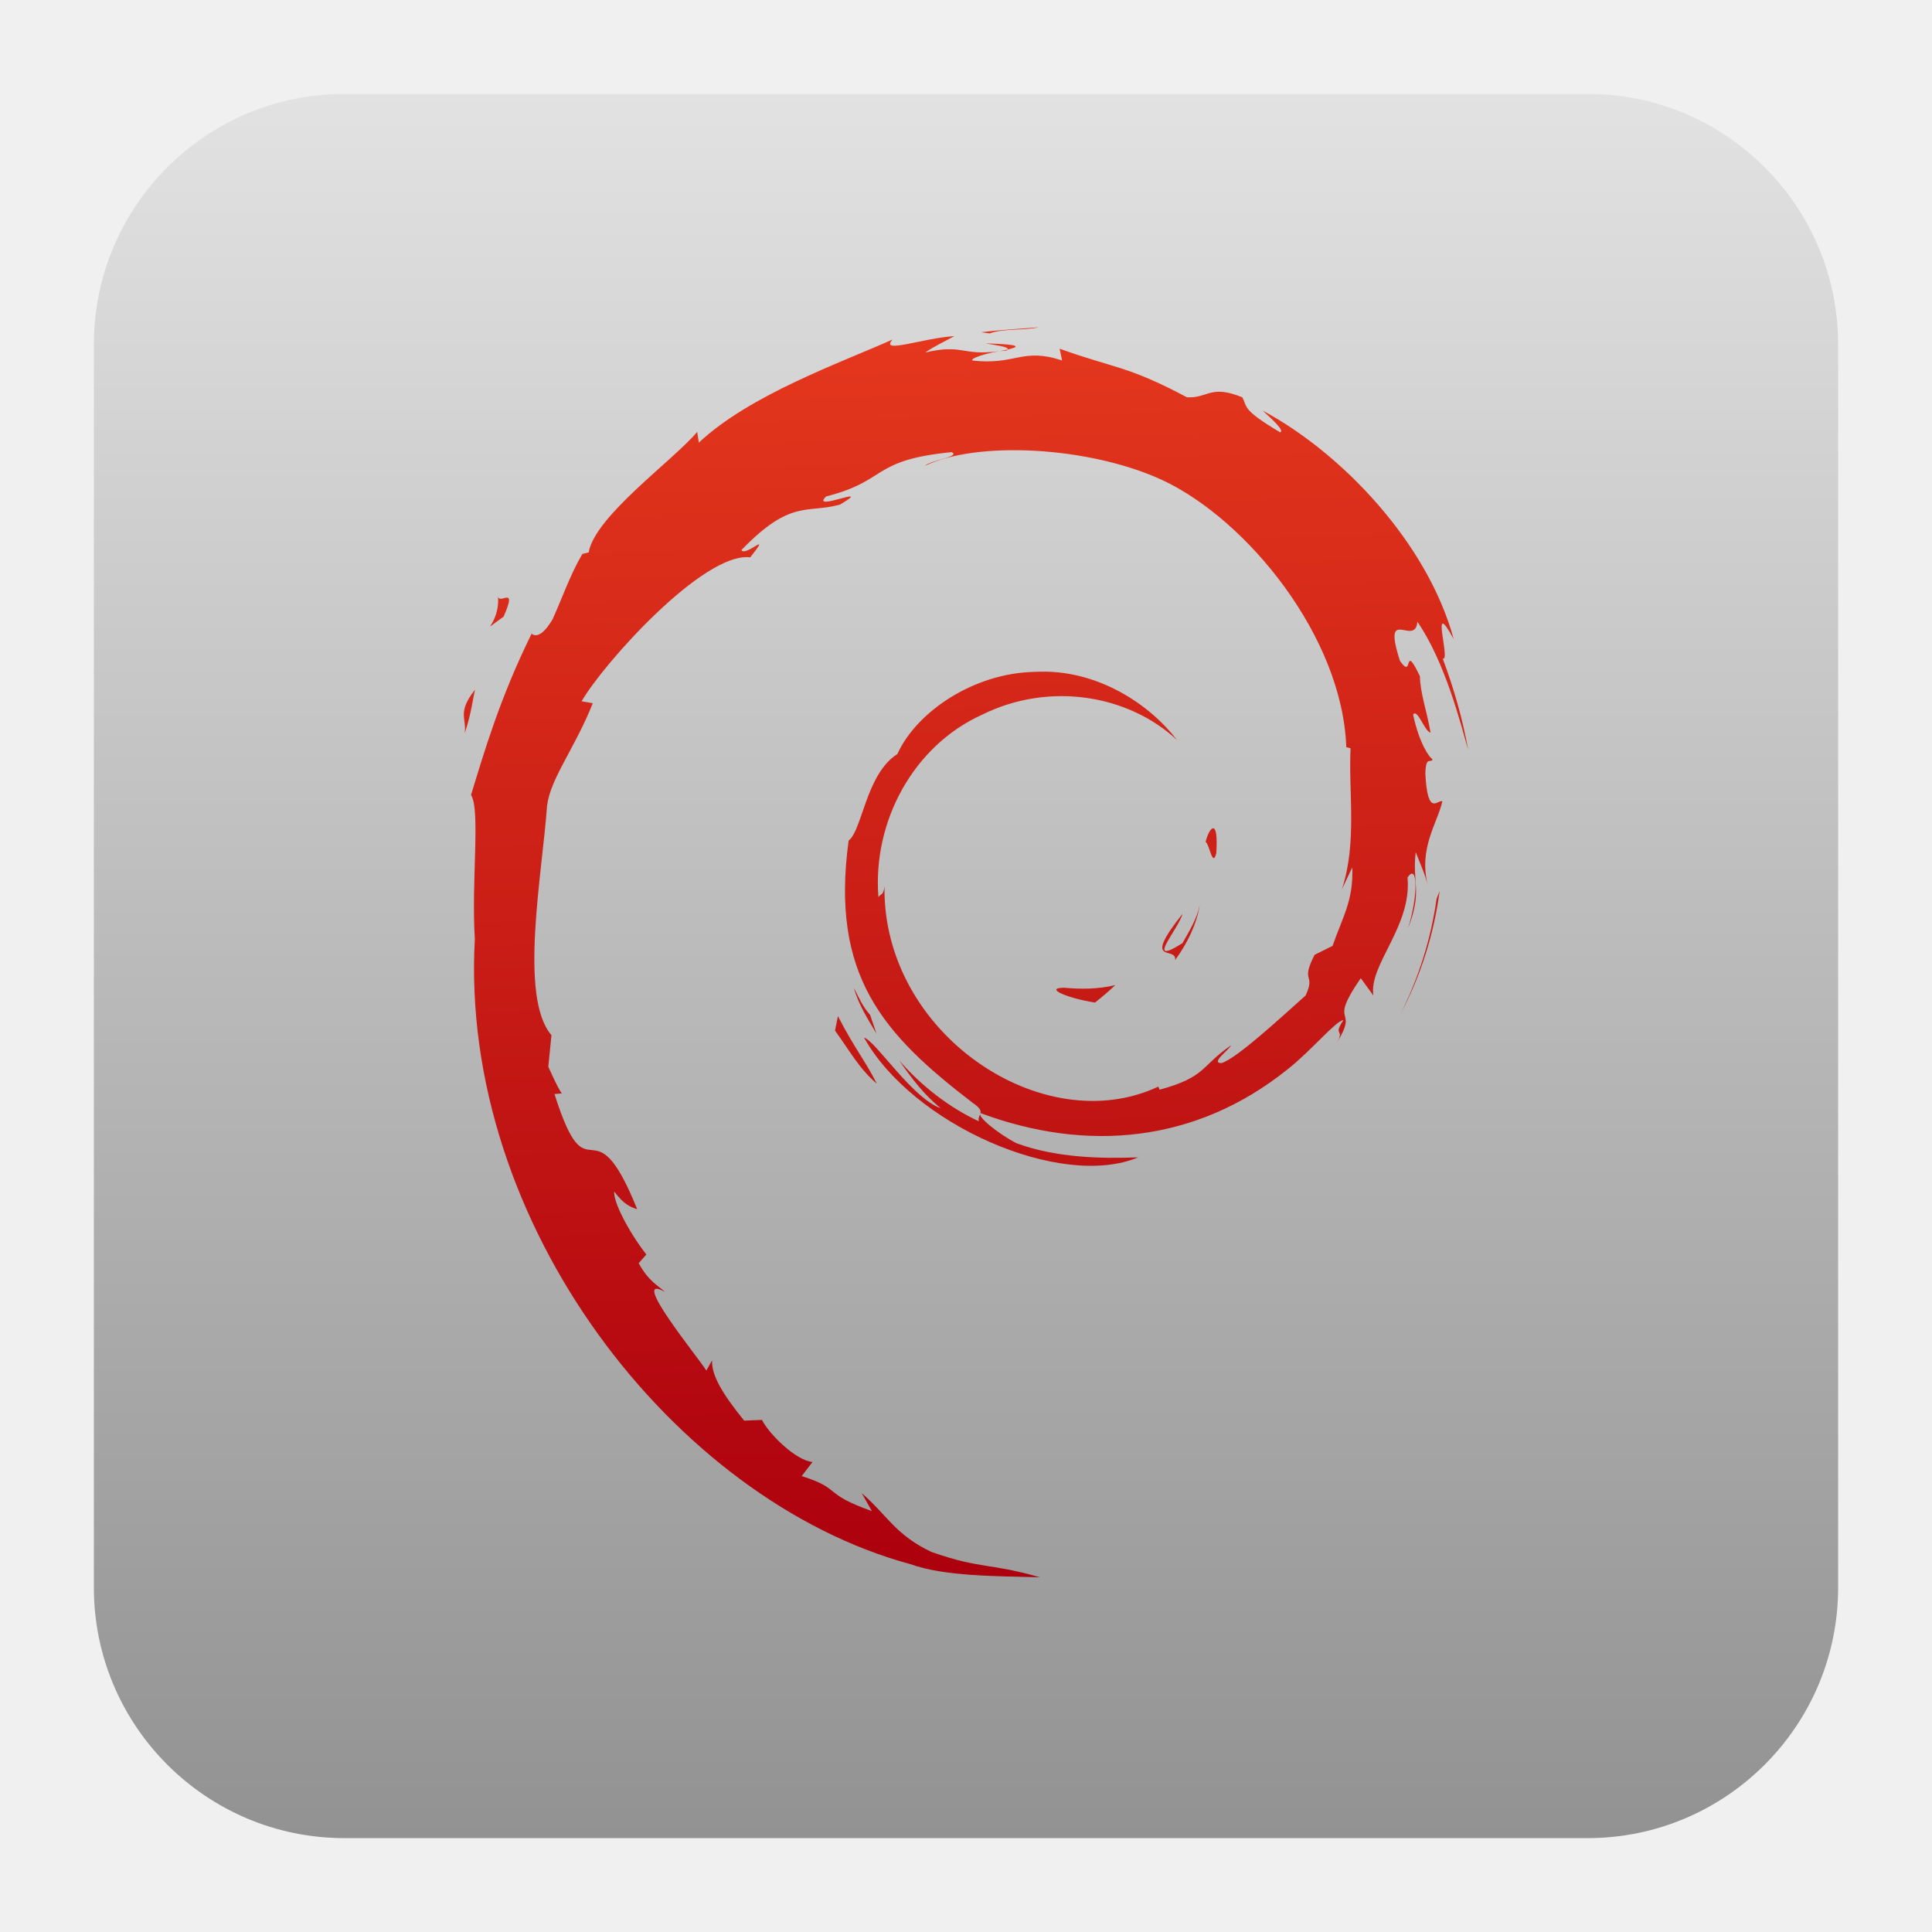
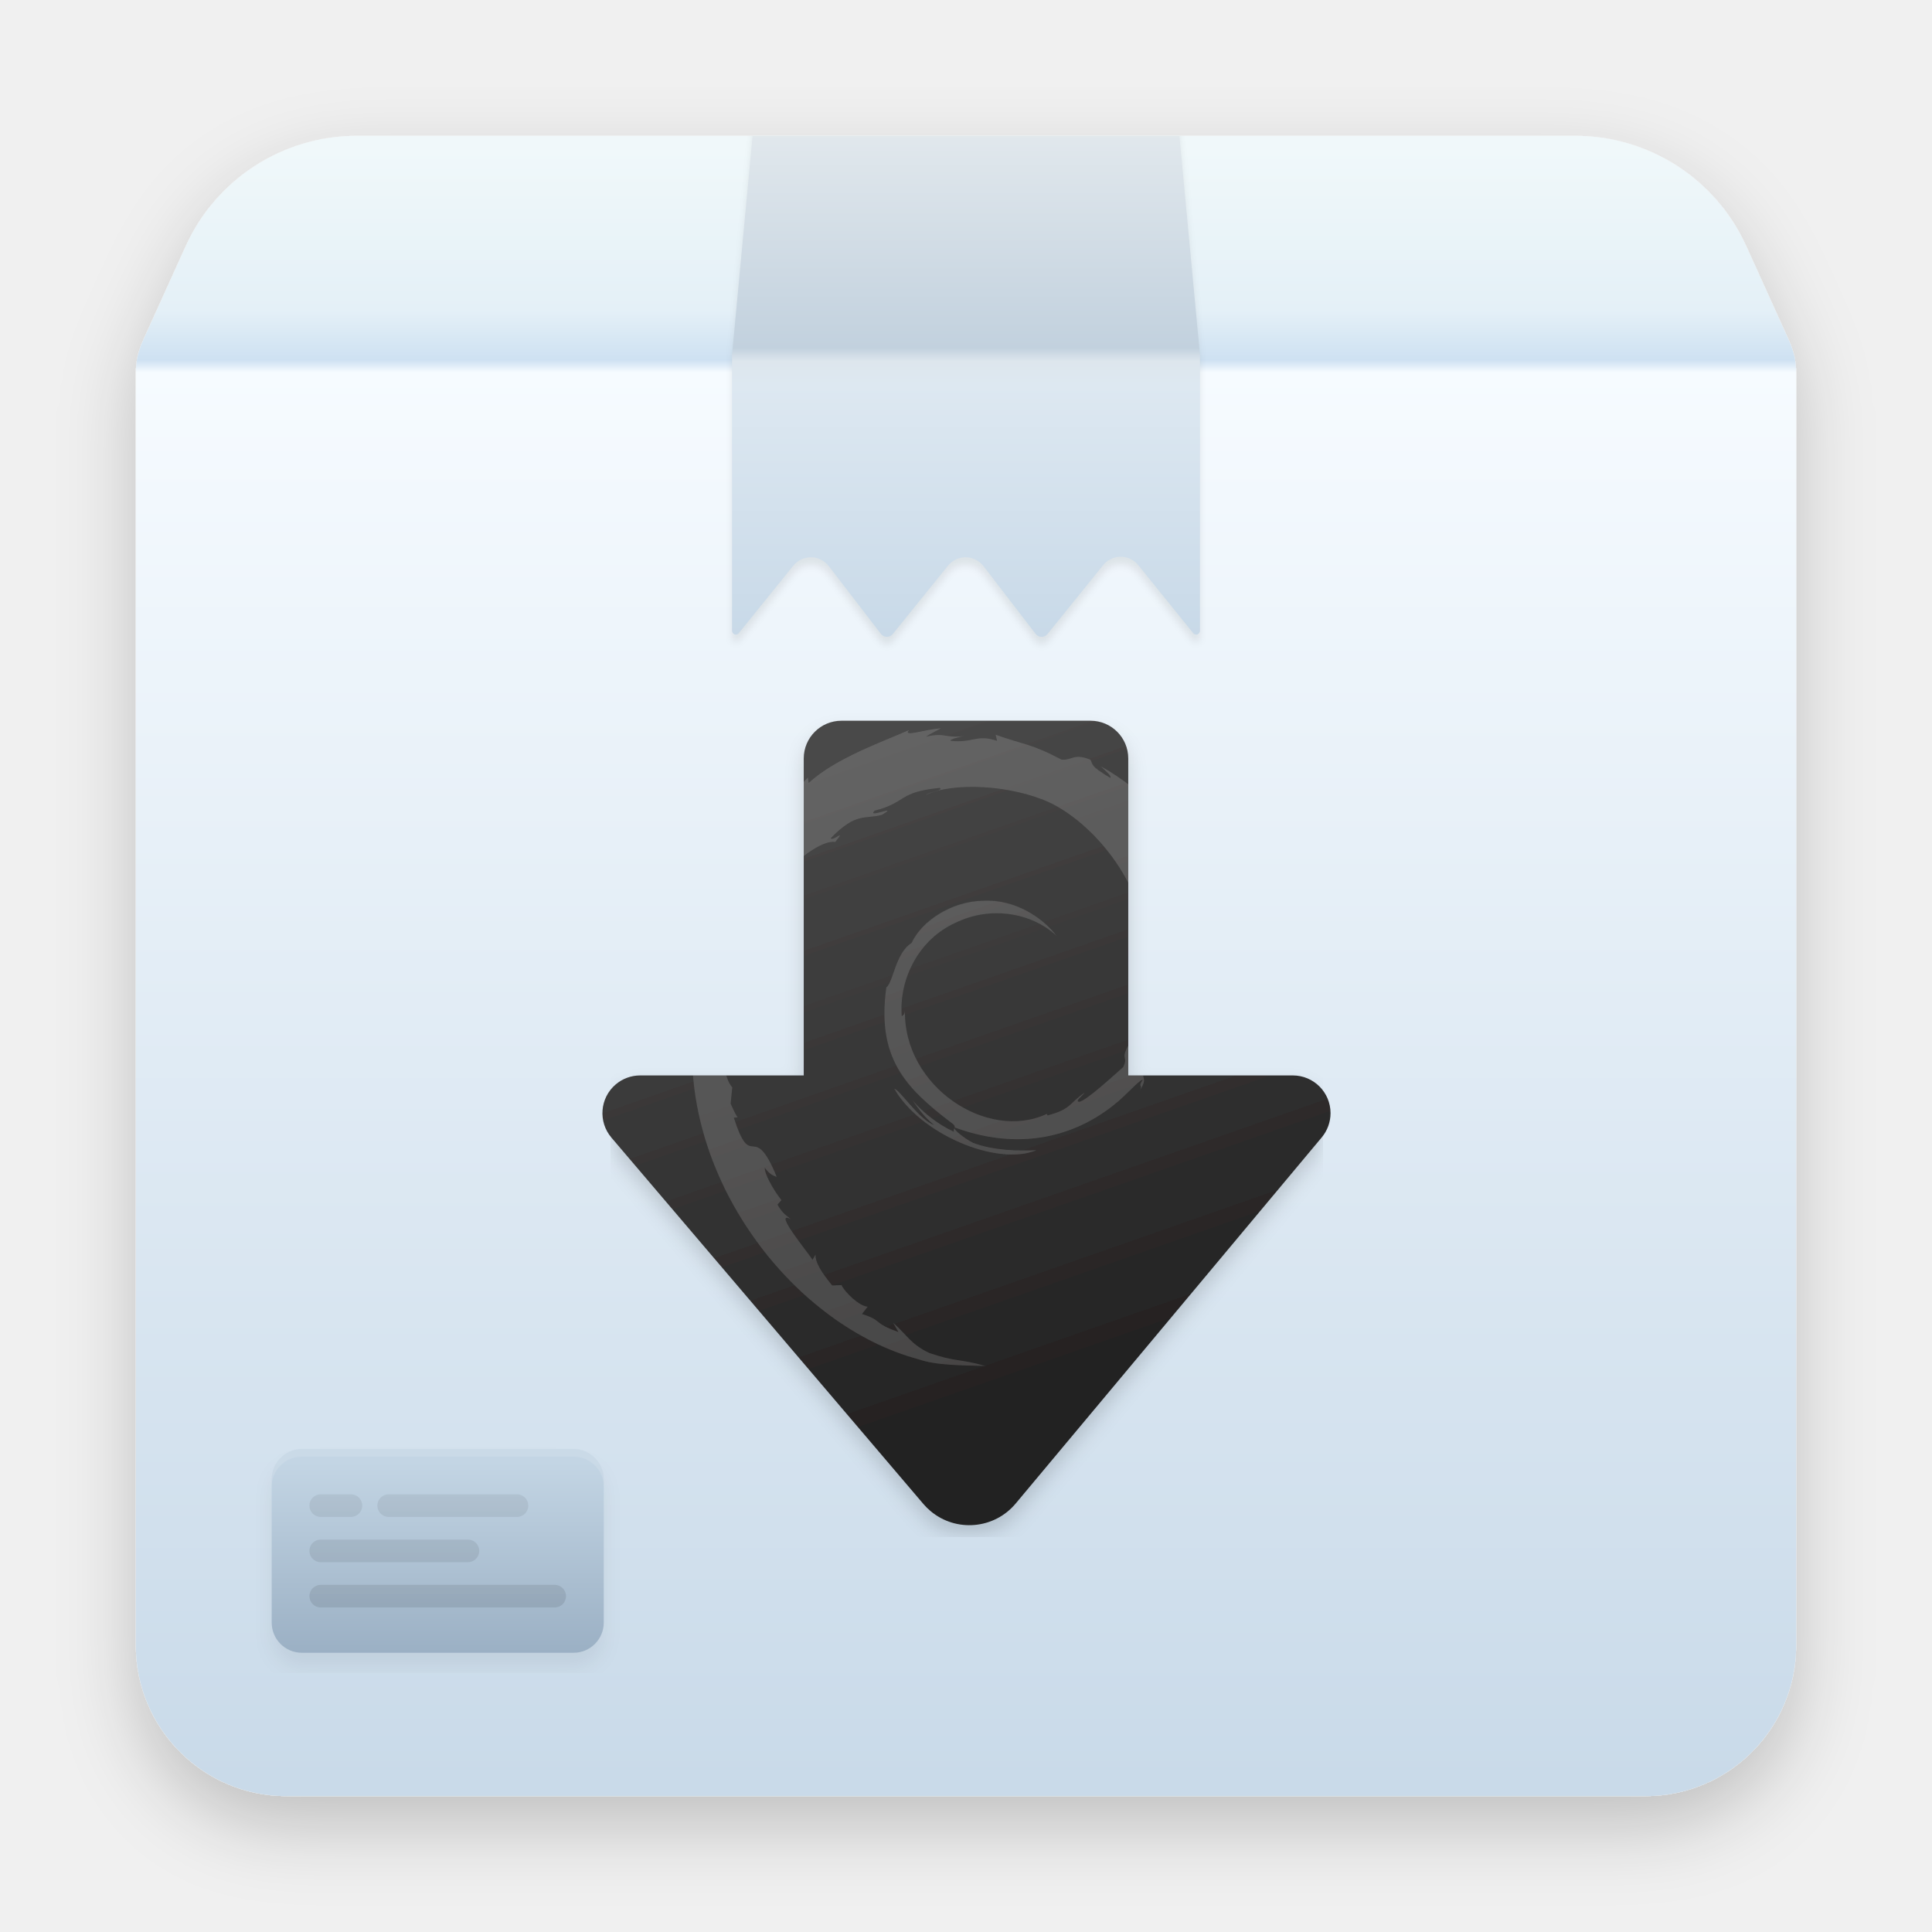
- <svg xmlns="http://www.w3.org/2000/svg" style="clip-rule:evenodd;fill-rule:evenodd;stroke-linejoin:round;stroke-miterlimit:2" version="1.1" viewBox="0 0 48 48">
-   <path d="m45.668 8.56c0-3.438-2.79-6.228-6.228-6.228h-30.88c-3.438 0-6.228 2.79-6.228 6.228v30.88c0 3.438 2.79 6.228 6.228 6.228h30.88c3.438 0 6.228-2.79 6.228-6.228v-30.88z" style="fill:url(#_Linear1)" />
-   <path d="m26.436 24.54c-0.515 7e-3 0.097 0.264 0.769 0.368 0.175-0.137 0.343-0.281 0.504-0.434-0.418 0.102-0.844 0.105-1.273 0.066zm2.761-0.689c0.308-0.423 0.531-0.886 0.61-1.365-0.07 0.341-0.254 0.636-0.429 0.947-0.962 0.606-0.091-0.359 0-0.727-1.034 1.303-0.143 0.781-0.181 1.145zm1.021-2.653c0.062-0.927-0.183-0.633-0.265-0.28 0.096 0.05 0.172 0.653 0.265 0.28zm-5.734-12.667c0.275 0.049 0.594 0.087 0.548 0.153 0.301-0.067 0.369-0.127-0.548-0.153zm0.548 0.153l-0.193 0.04 0.18-0.017 0.013-0.023zm8.565 12.865c0.031 0.832-0.243 1.237-0.49 1.951l-0.446 0.222c-0.364 0.707 0.037 0.449-0.224 1.011-0.569 0.506-1.724 1.581-2.094 1.68-0.27-6e-3 0.183-0.319 0.242-0.442-0.761 0.522-0.611 0.784-1.774 1.102l-0.034-0.076c-2.869 1.35-6.855-1.325-6.802-4.974-0.03 0.231-0.087 0.173-0.151 0.266-0.148-1.877 0.868-3.763 2.58-4.534 1.675-0.828 3.638-0.489 4.837 0.63-0.658-0.863-1.97-1.778-3.524-1.693-1.522 0.025-2.947 0.992-3.423 2.043-0.779 0.491-0.87 1.893-1.21 2.149-0.458 3.362 0.86 4.814 3.09 6.522 0.349 0.236 0.098 0.273 0.145 0.452-0.741-0.346-1.418-0.87-1.976-1.51 0.296 0.432 0.615 0.853 1.028 1.184-0.699-0.236-1.632-1.692-1.903-1.751 1.203 2.155 4.882 3.779 6.81 2.973-0.892 0.033-2.025 0.018-3.026-0.352-0.422-0.216-0.993-0.665-0.891-0.748 2.63 0.982 5.346 0.743 7.621-1.081 0.579-0.451 1.211-1.218 1.394-1.228-0.275 0.414 0.048 0.199-0.164 0.564 0.576-0.93-0.251-0.378 0.596-1.606l0.313 0.431c-0.117-0.773 0.959-1.711 0.849-2.932 0.247-0.373 0.276 0.402 0.014 1.261 0.363-0.953 0.096-1.106 0.189-1.893 0.1 0.265 0.233 0.546 0.301 0.825-0.237-0.921 0.242-1.551 0.361-2.087-0.117-0.051-0.365 0.407-0.422-0.68 9e-3 -0.473 0.132-0.248 0.179-0.364-0.092-0.053-0.336-0.416-0.484-1.111 0.107-0.163 0.287 0.424 0.433 0.448-0.094-0.553-0.256-0.974-0.263-1.398-0.426-0.892-0.151 0.119-0.496-0.383-0.455-1.417 0.376-0.329 0.433-0.972 0.688 0.997 1.08 2.544 1.261 3.184-0.138-0.781-0.36-1.538-0.632-2.27 0.21 0.089-0.337-1.606 0.273-0.483-0.651-2.392-2.782-4.627-4.744-5.676 0.24 0.22 0.542 0.495 0.434 0.539-0.976-0.581-0.804-0.627-0.944-0.872-0.794-0.323-0.847 0.027-1.372 1e-3 -1.498-0.795-1.787-0.711-3.166-1.208l0.063 0.293c-0.992-0.33-1.156 0.125-2.228 1e-3 -0.065-0.051 0.343-0.184 0.68-0.233-0.959 0.127-0.914-0.19-1.853 0.035 0.231-0.162 0.476-0.27 0.723-0.408-0.783 0.048-1.868 0.455-1.533 0.084-1.276 0.57-3.543 1.369-4.815 2.562l-0.04-0.268c-0.582 0.7-2.541 2.09-2.697 2.996l-0.156 0.037c-0.303 0.513-0.5 1.095-0.74 1.623-0.396 0.676-0.581 0.26-0.525 0.366-0.78 1.582-1.168 2.91-1.502 4.001 0.238 0.356 5e-3 2.146 0.095 3.578-0.391 7.076 4.966 13.945 10.821 15.531 0.859 0.307 2.135 0.296 3.22 0.327-1.28-0.367-1.445-0.194-2.694-0.629-0.899-0.425-1.096-0.909-1.734-1.462l0.252 0.446c-1.25-0.443-0.727-0.548-1.744-0.87l0.269-0.351c-0.405-0.031-1.073-0.683-1.256-1.045l-0.443 0.018c-0.533-0.657-0.817-1.131-0.796-1.498l-0.143 0.255c-0.162-0.279-1.96-2.465-1.027-1.956-0.174-0.158-0.404-0.257-0.654-0.712l0.19-0.216c-0.448-0.578-0.826-1.318-0.797-1.565 0.239 0.324 0.405 0.384 0.57 0.44-1.133-2.812-1.197-0.155-2.055-2.862l0.181-0.015c-0.139-0.21-0.224-0.437-0.335-0.661l0.079-0.787c-0.816-0.942-0.228-4.01-0.11-5.693 0.081-0.684 0.681-1.412 1.137-2.554l-0.278-0.048c0.531-0.926 3.031-3.719 4.19-3.576 0.561-0.705-0.112-3e-3 -0.221-0.18 1.232-1.275 1.62-0.901 2.451-1.131 0.897-0.532-0.769 0.209-0.344-0.202 1.55-0.396 1.098-0.901 3.121-1.101 0.214 0.121-0.495 0.187-0.673 0.344 1.292-0.632 4.088-0.488 5.905 0.351 2.107 0.985 4.475 3.896 4.569 6.636l0.106 0.028c-0.053 1.089 0.167 2.349-0.216 3.505l0.259-0.548zm-12.779 3.697l-0.072 0.36c0.338 0.46 0.607 0.958 1.038 1.316-0.31-0.606-0.541-0.856-0.966-1.676zm0.8-0.031c-0.179-0.199-0.285-0.437-0.404-0.674 0.114 0.417 0.347 0.776 0.562 1.141l-0.158-0.467zm14.149-3.076l-0.075 0.19c-0.14 0.997-0.443 1.964-0.897 2.862 0.507-0.953 0.833-1.996 0.972-3.052zm-11.181-13.855c0.348-0.127 0.855-0.07 1.225-0.153-0.482 0.04-0.961 0.064-1.434 0.124l0.209 0.029zm-12.216 6.496c0.08 0.742-0.558 1.03 0.141 0.541 0.375-0.845-0.146-0.233-0.141-0.541zm-0.823 3.435c0.162-0.495 0.191-0.791 0.253-1.078-0.446 0.569-0.206 0.691-0.253 1.078z" style="fill:url(#_Linear2)" />
+ <svg xmlns="http://www.w3.org/2000/svg" xmlns:xlink="http://www.w3.org/1999/xlink" width="512" height="512" viewBox="0 0 512 512">
  <defs>
-     <linearGradient id="_Linear1" x2="1" gradientTransform="matrix(2.65364e-15,-43.3373,43.3373,2.65364e-15,201.9,45.6687)" gradientUnits="userSpaceOnUse">
-       <stop style="stop-color:#929292" offset="0" />
-       <stop style="stop-color:#e2e2e2" offset="1" />
+     <filter id="deepin-deb-installer-a" width="124.5%" height="124.5%" x="-12.3%" y="-12.3%" filterUnits="objectBoundingBox">
+       <feOffset dy="8" in="SourceAlpha" result="shadowOffsetOuter1" />
+       <feGaussianBlur in="shadowOffsetOuter1" result="shadowBlurOuter1" stdDeviation="10" />
+       <feComposite in="shadowBlurOuter1" in2="SourceAlpha" operator="out" result="shadowBlurOuter1" />
+       <feColorMatrix in="shadowBlurOuter1" result="shadowMatrixOuter1" values="0 0 0 0 0   0 0 0 0 0   0 0 0 0 0  0 0 0 0.2 0" />
+       <feMerge>
+         <feMergeNode in="shadowMatrixOuter1" />
+         <feMergeNode in="SourceGraphic" />
+       </feMerge>
+     </filter>
+     <linearGradient id="deepin-deb-installer-c" x1="50%" x2="50%" y1="0%" y2="100%">
+       <stop offset="0%" stop-color="#F0F8FA" />
+       <stop offset="9.878%" stop-color="#E4F0F7" />
+       <stop offset="12.908%" stop-color="#CEE1F2" />
+       <stop offset="13.678%" stop-color="#F6FBFF" />
+       <stop offset="100%" stop-color="#C9DAE9" />
    </linearGradient>
-     <linearGradient id="_Linear2" x2="1" gradientTransform="matrix(-.395062 -30.7971 30.7971 -.395062 24.4839 39.1479)" gradientUnits="userSpaceOnUse">
-       <stop style="stop-color:#ac000e" offset="0" />
-       <stop style="stop-color:#e4371d" offset="1" />
+     <path id="deepin-deb-installer-b" d="M1.78,54.536 L13.234,29.234 C21.292,11.435 39.021,3.58903697e-15 58.559,0 L381.441,0 C400.979,-6.04324558e-14 418.708,11.435 426.766,29.234 L438.22,54.536 C439.393,57.128 440,59.94 440,62.785 L440,400 C440,422.091 422.091,440 400,440 L40,440 C17.909,440 2.705415e-15,422.091 0,400 L0,62.785 C-6.30339169e-14,59.94 0.607,57.128 1.78,54.536 Z" />
+     <linearGradient id="deepin-deb-installer-g" x1="50%" x2="50%" y1="0%" y2="100%">
+       <stop offset="0%" stop-color="#E4EAEE" />
+       <stop offset="44.8%" stop-color="#C2D1DE" />
+       <stop offset="47.377%" stop-color="#DDE6ED" />
+       <stop offset="51.913%" stop-color="#DDE8F1" />
+       <stop offset="100%" stop-color="#C8D9E8" />
    </linearGradient>
+     <path id="deepin-deb-installer-f" d="M164,-6 L158,58 L158,131.17 C158,131.723 158.448,132.17 159,132.17 C159.302,132.17 159.588,132.034 159.778,131.799 L174.217,113.921 C176.3,111.343 180.077,110.942 182.655,113.024 C183.022,113.32 183.353,113.659 183.641,114.033 L197.453,131.989 C198.127,132.864 199.382,133.028 200.258,132.355 C200.382,132.259 200.495,132.149 200.594,132.026 L215.217,113.921 C217.3,111.343 221.077,110.942 223.655,113.024 C224.022,113.32 224.353,113.659 224.641,114.033 L238.453,131.989 C239.127,132.864 240.382,133.028 241.258,132.355 C241.382,132.259 241.495,132.149 241.594,132.026 L256.332,113.779 C258.414,111.201 262.192,110.799 264.77,112.881 C265.1,113.148 265.401,113.449 265.668,113.779 L280.222,131.799 C280.569,132.228 281.199,132.295 281.628,131.948 C281.863,131.758 282,131.473 282,131.17 L282,58 L282,58 L276,-6 L164,-6 Z" />
+     <filter id="deepin-deb-installer-e" width="106.5%" height="104.8%" x="-3.2%" y="-1.4%" filterUnits="objectBoundingBox">
+       <feOffset dy="2" in="SourceAlpha" result="shadowOffsetOuter1" />
+       <feGaussianBlur in="shadowOffsetOuter1" result="shadowBlurOuter1" stdDeviation="1" />
+       <feColorMatrix in="shadowBlurOuter1" values="0 0 0 0 0   0 0 0 0 0   0 0 0 0 0  0 0 0 0.08 0" />
+     </filter>
+     <linearGradient id="deepin-deb-installer-j" x1="50%" x2="50%" y1="6.502%" y2="100%">
+       <stop offset="0%" stop-color="#C3D5E4" />
+       <stop offset="100%" stop-color="#9BB0C4" />
+     </linearGradient>
+     <rect id="deepin-deb-installer-i" width="88" height="54" x="0" y="0" rx="8" />
+     <filter id="deepin-deb-installer-h" width="121.6%" height="135.2%" x="-10.8%" y="-10.2%" filterUnits="objectBoundingBox">
+       <feOffset dy="4" in="SourceAlpha" result="shadowOffsetOuter1" />
+       <feGaussianBlur in="shadowOffsetOuter1" result="shadowBlurOuter1" stdDeviation="2.5" />
+       <feColorMatrix in="shadowBlurOuter1" values="0 0 0 0 0   0 0 0 0 0   0 0 0 0 0  0 0 0 0.056 0" />
+     </filter>
+     <filter id="deepin-deb-installer-k" width="113.6%" height="122.2%" x="-6.8%" y="-3.7%" filterUnits="objectBoundingBox">
+       <feOffset dy="2" in="SourceAlpha" result="shadowOffsetInner1" />
+       <feComposite in="shadowOffsetInner1" in2="SourceAlpha" k2="-1" k3="1" operator="arithmetic" result="shadowInnerInner1" />
+       <feColorMatrix in="shadowInnerInner1" values="0 0 0 0 1   0 0 0 0 1   0 0 0 0 1  0 0 0 0.121 0" />
+     </filter>
+     <linearGradient id="deepin-deb-installer-l" x1="50%" x2="50%" y1="0%" y2="100%">
+       <stop offset="0%" stop-opacity=".08" />
+       <stop offset="100%" stop-opacity=".12" />
+     </linearGradient>
+     <linearGradient id="deepin-deb-installer-o" x1="34.702%" x2="62.25%" y1="0%" y2="87.458%">
+       <stop offset="0%" stop-color="#4A4A4A" />
+       <stop offset="100%" stop-color="#212020" />
+     </linearGradient>
+     <path id="deepin-deb-installer-m" d="M75,0 L141,0 C146.523,-1.01453063e-15 151,4.477 151,10 L151,94 L151,94 L194.607,94 C200.13,94 204.607,98.477 204.607,104 C204.607,106.345 203.783,108.615 202.279,110.414 L121.163,207.45 C115.495,214.23 105.405,215.132 98.625,209.464 C97.933,208.886 97.29,208.249 96.705,207.562 L14.037,110.483 C10.456,106.279 10.962,99.967 15.167,96.386 C16.976,94.846 19.274,94 21.65,94 L65,94 L65,94 L65,10 C65,4.477 69.477,1.01453063e-15 75,0 Z" />
+     <filter id="deepin-deb-installer-n" width="97.7%" height="104.1%" x="1.2%" y="-2.7%" filterUnits="objectBoundingBox">
+       <feOffset dy="3" in="SourceAlpha" result="shadowOffsetOuter1" />
+       <feGaussianBlur in="shadowOffsetOuter1" result="shadowBlurOuter1" stdDeviation="2.5" />
+       <feColorMatrix in="shadowBlurOuter1" values="0 0 0 0 0   0 0 0 0 0   0 0 0 0 0  0 0 0 0.15 0" />
+     </filter>
  </defs>
+   <g fill="none" fill-rule="evenodd" filter="url(#deepin-deb-installer-a)" transform="translate(36 36)">
+     <mask id="deepin-deb-installer-d" fill="#fff">
+       <use xlink:href="#deepin-deb-installer-b" />
+     </mask>
+     <use fill="url(#deepin-deb-installer-c)" xlink:href="#deepin-deb-installer-b" />
+     <g mask="url(#deepin-deb-installer-d)">
+       <use fill="#000" filter="url(#deepin-deb-installer-e)" xlink:href="#deepin-deb-installer-f" />
+       <use fill="url(#deepin-deb-installer-g)" xlink:href="#deepin-deb-installer-f" />
+     </g>
+     <g mask="url(#deepin-deb-installer-d)">
+       <g transform="translate(36 348)">
+         <use fill="#000" filter="url(#deepin-deb-installer-h)" xlink:href="#deepin-deb-installer-i" />
+         <use fill="url(#deepin-deb-installer-j)" xlink:href="#deepin-deb-installer-i" />
+         <use fill="#000" filter="url(#deepin-deb-installer-k)" xlink:href="#deepin-deb-installer-i" />
+         <path fill="url(#deepin-deb-installer-l)" fill-opacity=".8" d="M75,36 C76.657,36 78,37.343 78,39 C78,40.657 76.657,42 75,42 L13,42 C11.343,42 10,40.657 10,39 C10,37.343 11.343,36 13,36 L75,36 Z M52,24 C53.657,24 55,25.343 55,27 C55,28.657 53.657,30 52,30 L13,30 C11.343,30 10,28.657 10,27 C10,25.343 11.343,24 13,24 L52,24 Z M21,12 C22.657,12 24,13.343 24,15 C24,16.657 22.657,18 21,18 L13,18 C11.343,18 10,16.657 10,15 C10,13.343 11.343,12 13,12 L21,12 Z M65,12 C66.657,12 68,13.343 68,15 C68,16.657 66.657,18 65,18 L31,18 C29.343,18 28,16.657 28,15 C28,13.343 29.343,12 31,12 L65,12 Z" />
+       </g>
+     </g>
+     <g mask="url(#deepin-deb-installer-d)">
+       <g transform="translate(112 155)">
+         <mask id="deepin-deb-installer-p" fill="#fff">
+           <use xlink:href="#deepin-deb-installer-m" />
+         </mask>
+         <g fill-rule="nonzero">
+           <use fill="#000" filter="url(#deepin-deb-installer-n)" xlink:href="#deepin-deb-installer-m" />
+           <use fill="url(#deepin-deb-installer-o)" xlink:href="#deepin-deb-installer-m" />
+         </g>
+         <path fill="#FFF" fill-opacity=".15" fill-rule="nonzero" d="M156.08,74.333 L154.65,77.336 C156.766,70.998 155.547,64.095 155.844,58.127 L155.255,57.97 C154.737,42.959 141.64,27.004 129.99,21.604 C119.942,17.008 104.479,16.217 97.337,19.682 C98.32,18.82 102.237,18.457 101.057,17.793 C89.871,18.893 92.372,21.658 83.796,23.827 C81.446,26.079 90.66,22.023 85.702,24.939 C81.103,26.198 78.96,24.146 72.144,31.136 C72.751,32.106 76.471,28.259 73.369,32.121 C66.962,31.336 53.135,46.645 50.198,51.719 L51.733,51.979 C49.213,58.24 45.896,62.232 45.448,65.981 C44.795,75.201 41.546,92.017 46.056,97.181 L45.618,101.494 C46.235,102.719 46.705,103.963 47.473,105.116 L46.471,105.196 C51.215,120.033 51.567,105.471 57.835,120.881 C56.925,120.577 56.007,120.245 54.683,118.474 C54.523,119.826 56.613,123.882 59.09,127.047 L58.041,128.235 C59.422,130.724 60.696,131.27 61.654,132.134 C56.496,129.345 66.438,141.328 67.335,142.855 L68.127,141.455 C68.011,143.469 69.582,146.068 72.527,149.665 L74.98,149.569 C75.989,151.553 79.684,155.124 81.926,155.294 L80.434,157.221 C86.06,158.986 83.167,159.562 90.081,161.987 L88.685,159.543 C92.212,162.576 93.301,165.228 98.278,167.553 C105.18,169.937 106.094,168.992 113.175,171 C107.172,170.834 100.116,170.894 95.37,169.209 C62.989,160.519 33.366,122.872 35.529,84.095 C35.033,76.245 36.318,66.436 35,64.482 C36.849,58.506 38.996,51.224 43.309,42.557 C42.997,41.976 44.02,44.254 46.212,40.549 C47.541,37.655 48.629,34.467 50.303,31.653 L51.166,31.455 C52.028,26.485 62.859,18.869 66.082,15.035 L66.303,16.5 C73.336,9.963 85.87,5.582 92.926,2.461 C91.073,4.495 97.078,2.26 101.403,2 C100.039,2.755 98.683,3.346 97.406,4.235 C102.597,3.006 102.35,4.739 107.656,4.044 C105.793,4.31 103.532,5.045 103.892,5.322 C109.821,6.002 110.728,3.506 116.215,5.318 L115.868,3.71 C123.492,6.436 125.088,5.973 133.372,10.33 C136.277,10.471 136.57,8.553 140.96,10.326 C141.733,11.67 140.785,11.921 146.182,15.101 C146.78,14.863 145.106,13.353 143.783,12.151 C154.629,17.897 166.416,30.147 170.014,43.255 C166.643,37.106 169.667,46.392 168.507,45.907 C170.01,49.918 171.238,54.065 172,58.344 C171,54.835 168.831,46.36 165.026,40.896 C164.713,44.422 160.116,38.459 162.63,46.224 C164.542,48.976 163.016,43.435 165.378,48.323 C165.416,50.647 166.309,52.955 166.829,55.981 C166.022,55.851 165.026,52.634 164.437,53.531 C165.254,57.338 166.601,59.324 167.111,59.616 C166.85,60.254 166.168,59.022 166.121,61.611 C166.437,67.572 167.806,65.058 168.458,65.341 C167.799,68.276 165.149,71.726 166.46,76.776 C166.085,75.245 165.347,73.706 164.793,72.257 C164.279,76.568 165.757,77.408 163.748,82.631 C165.195,77.923 165.039,73.672 163.673,75.719 C164.279,82.412 158.327,87.549 158.975,91.785 L157.246,89.426 C152.562,96.153 157.135,93.131 153.951,98.229 C155.12,96.226 153.338,97.404 154.859,95.135 C153.848,95.192 150.351,99.395 147.148,101.868 C134.567,111.862 119.548,113.171 105.005,107.789 C104.439,108.248 107.599,110.704 109.932,111.891 C115.47,113.92 121.734,114.001 126.667,113.82 C116.007,118.238 95.661,109.335 89.005,97.523 C90.507,97.848 95.667,105.828 99.531,107.121 C97.247,105.309 95.482,103.002 93.844,100.63 C96.929,104.143 100.677,107.012 104.772,108.91 C104.513,107.925 105.904,107.727 103.969,106.432 C91.641,97.068 84.354,89.112 86.885,70.69 C88.763,69.282 89.266,61.598 93.577,58.908 C96.206,53.15 104.085,47.848 112.505,47.712 C121.096,47.247 128.35,52.262 131.992,56.993 C125.362,50.86 114.504,48.999 105.243,53.54 C95.773,57.766 90.159,68.101 90.978,78.389 C91.328,77.88 91.642,78.197 91.81,76.928 C91.521,96.928 113.56,111.589 129.424,104.19 L129.611,104.607 C136.046,102.865 135.216,101.43 139.423,98.569 C139.096,99.239 136.589,100.954 138.084,100.987 C140.13,100.447 146.517,94.554 149.664,91.785 C151.105,88.703 148.892,90.118 150.905,86.241 L153.368,85.028 C154.737,81.109 156.251,78.893 156.08,74.333 Z" mask="url(#deepin-deb-installer-p)" />
+       </g>
+     </g>
+   </g>
</svg>
